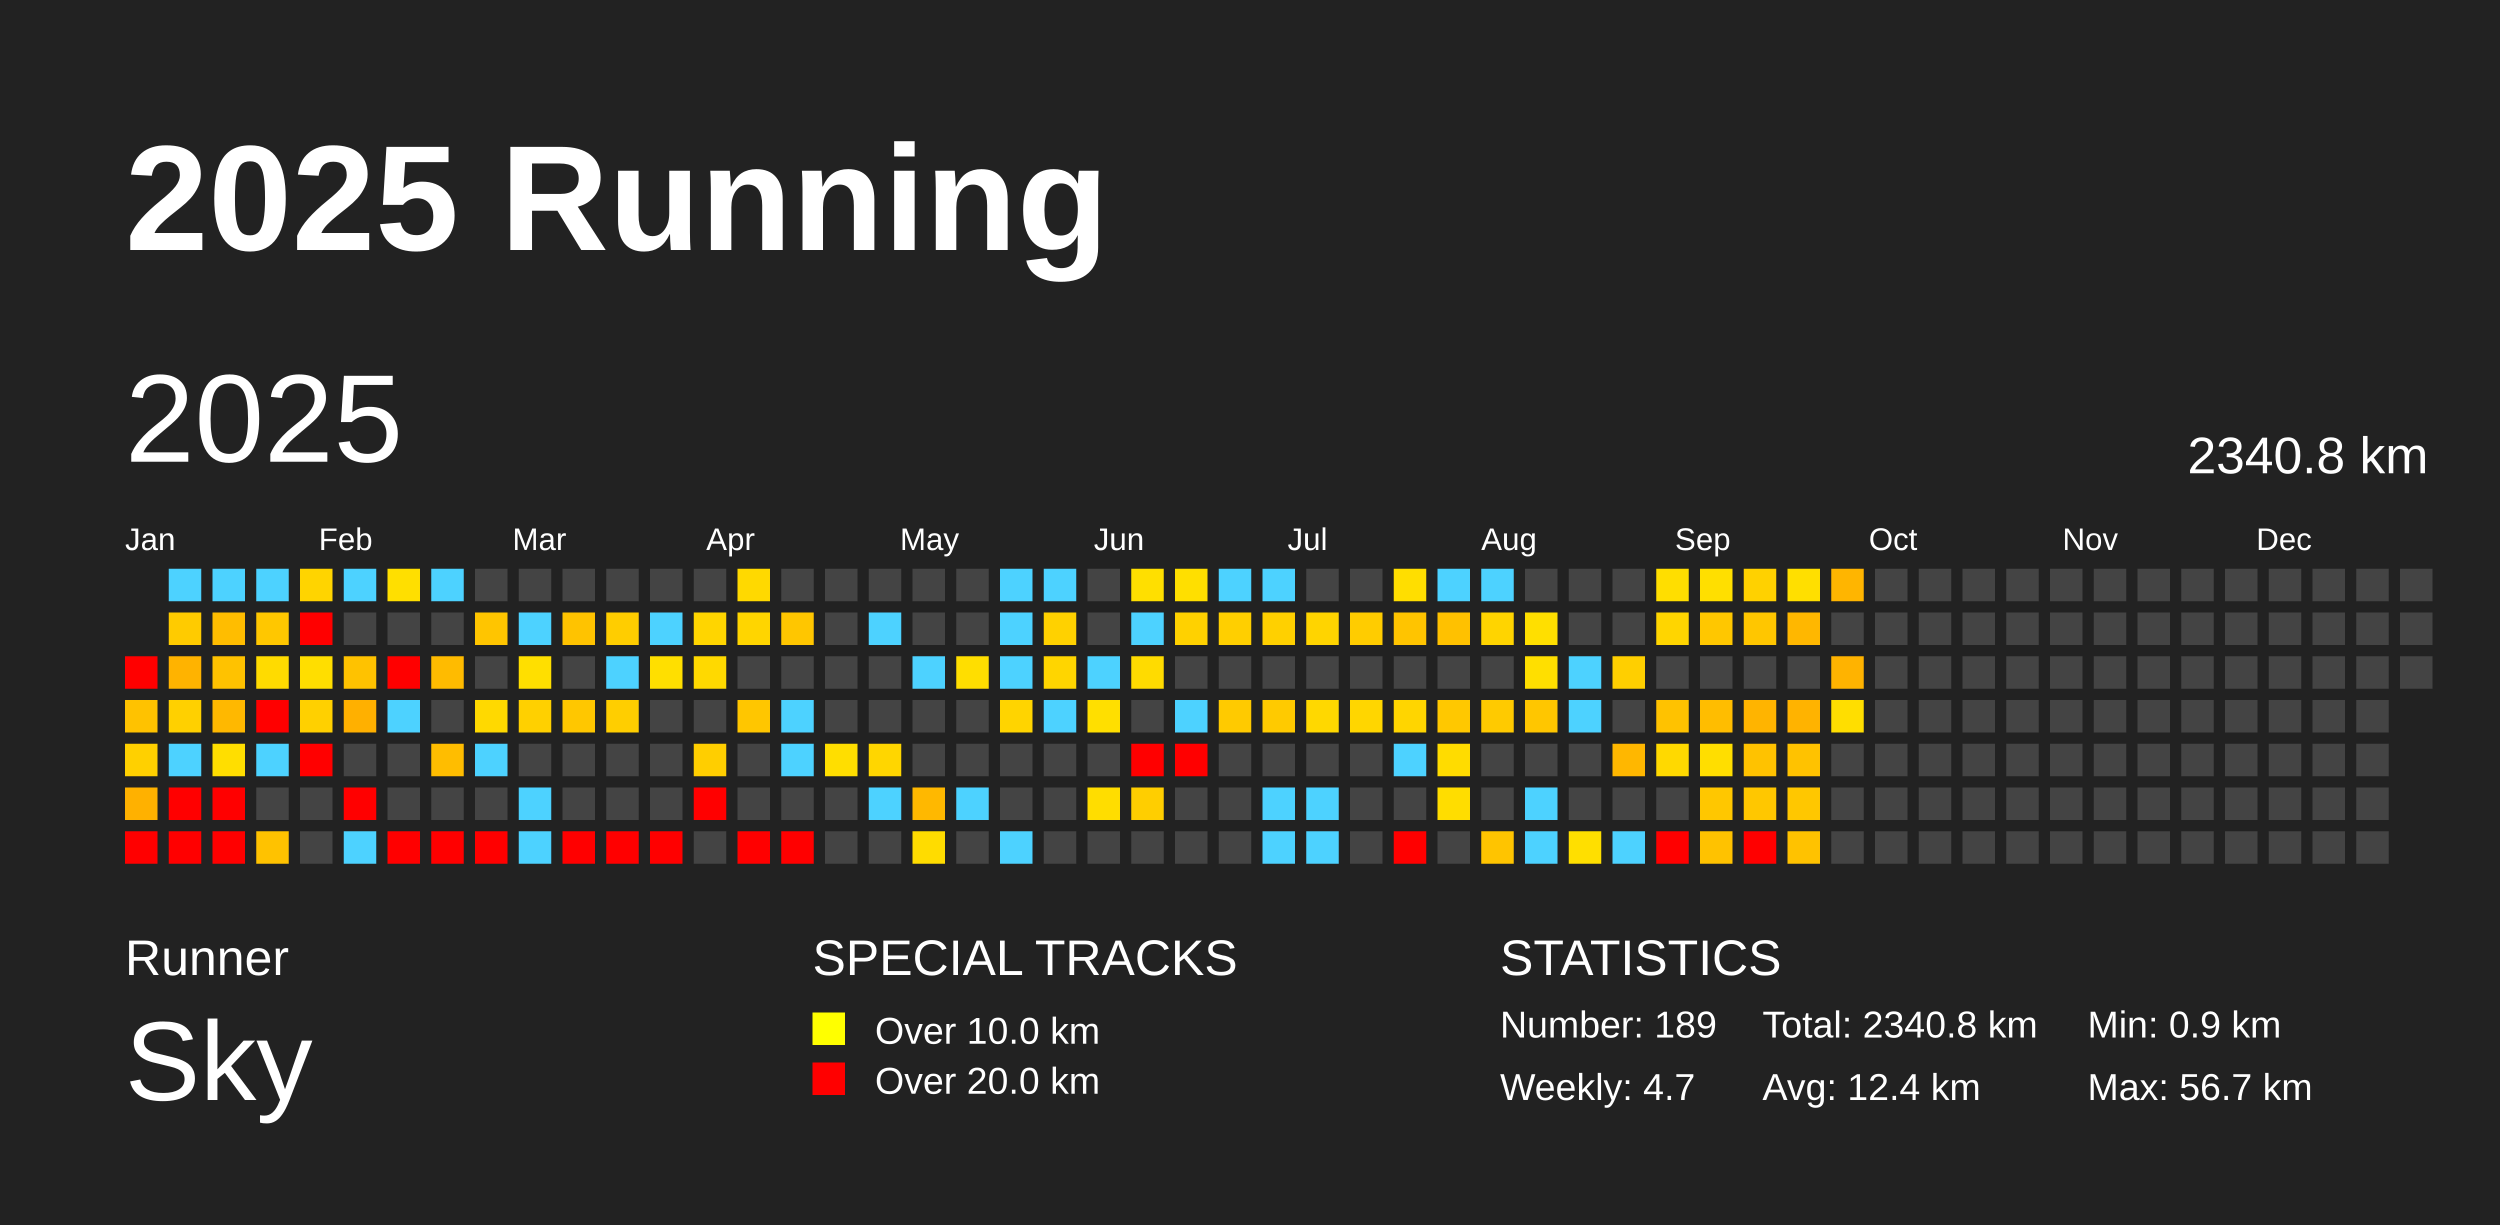
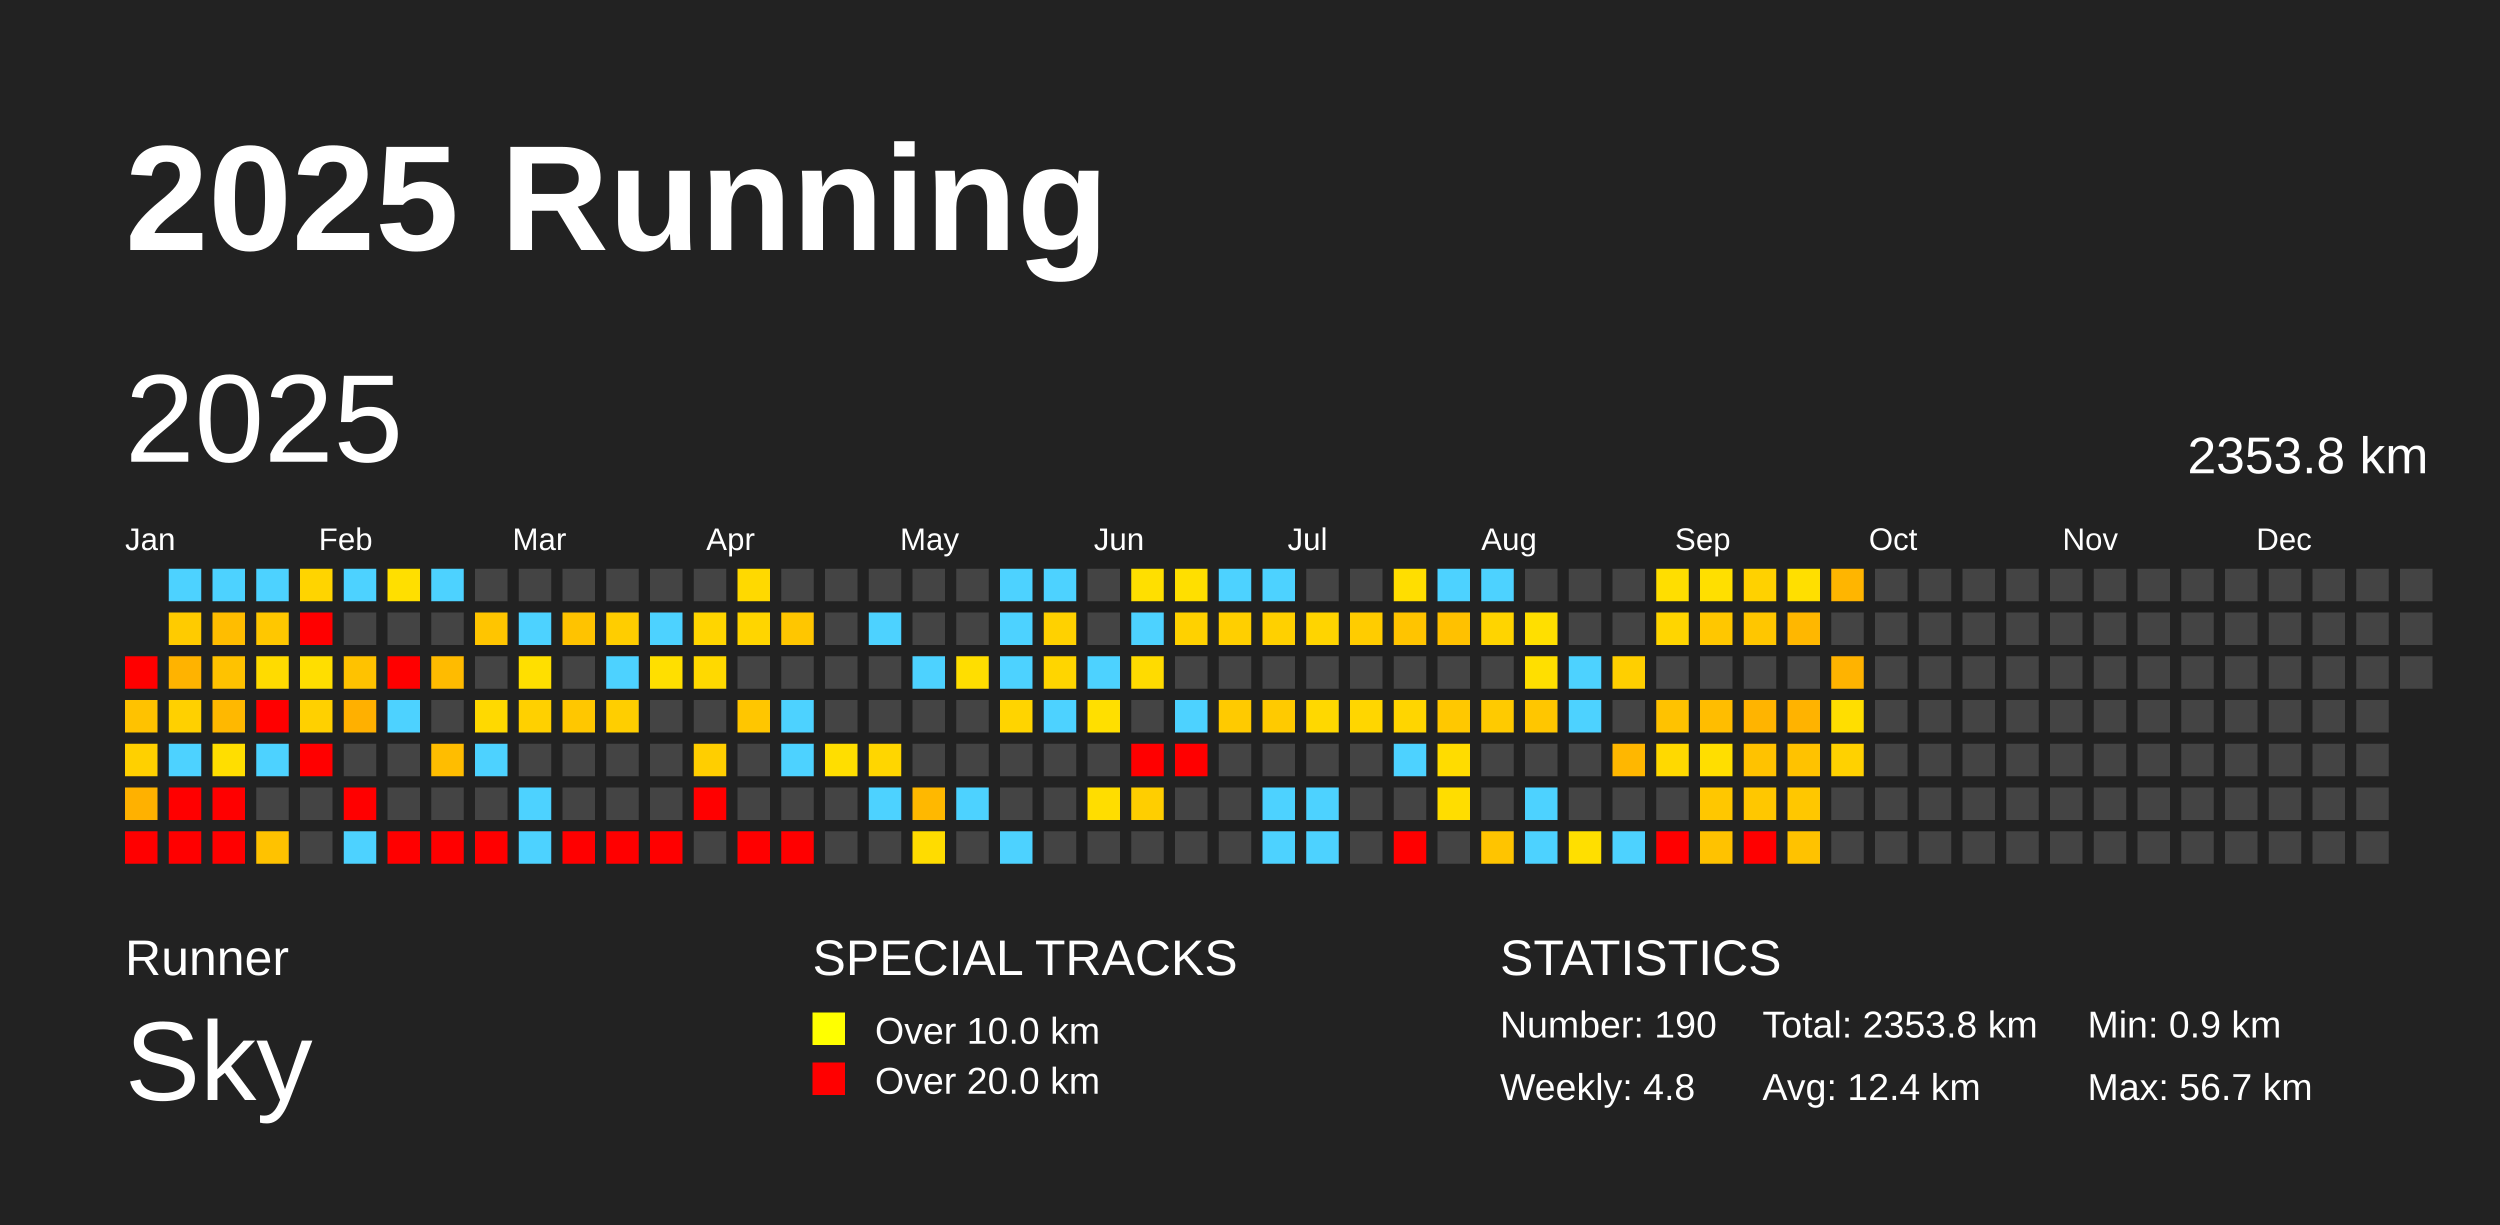
<svg xmlns="http://www.w3.org/2000/svg" baseProfile="full" height="98mm" version="1.1" viewBox="0,0,200,98" width="200mm">
  <defs />
  <rect fill="#222222" height="98" width="200" x="0" y="0" />
  <text fill="#FFFFFF" style="font-size:12px; font-family:Arial; font-weight:bold;" x="10" y="20">2025 Running</text>
  <text fill="#FFFFFF" style="font-size:4px; font-family:Arial" x="10" y="78">Runner</text>
  <text fill="#FFFFFF" style="font-size:9px; font-family:Arial" x="10" y="88">Sky</text>
  <text fill="#FFFFFF" style="font-size:4px; font-family:Arial" x="65" y="78">SPECIAL TRACKS</text>
  <rect fill="yellow" height="2.6" width="2.6" x="65" y="81" />
  <text fill="#FFFFFF" style="font-size:3px; font-family:Arial" x="70" y="83.5">Over 10.0 km</text>
  <rect fill="red" height="2.6" width="2.6" x="65" y="85" />
  <text fill="#FFFFFF" style="font-size:3px; font-family:Arial" x="70" y="87.5">Over 20.0 km</text>
  <text fill="#FFFFFF" style="font-size:4px; font-family:Arial" x="120" y="78">STATISTICS</text>
-   <text fill="#FFFFFF" style="font-size:3px; font-family:Arial" x="120" y="83">Number: 189</text>
-   <text fill="#FFFFFF" style="font-size:3px; font-family:Arial" x="120" y="88">Weekly: 4.7</text>
-   <text fill="#FFFFFF" style="font-size:3px; font-family:Arial" x="141" y="83">Total: 2340.8 km</text>
+   <text fill="#FFFFFF" style="font-size:3px; font-family:Arial" x="120" y="83">Number: 190</text>
+   <text fill="#FFFFFF" style="font-size:3px; font-family:Arial" x="120" y="88">Weekly: 4.8</text>
+   <text fill="#FFFFFF" style="font-size:3px; font-family:Arial" x="141" y="83">Total: 2353.8 km</text>
  <text fill="#FFFFFF" style="font-size:3px; font-family:Arial" x="141" y="88">Avg: 12.4 km</text>
  <text fill="#FFFFFF" style="font-size:3px; font-family:Arial" x="167" y="83">Min: 0.9 km</text>
  <text fill="#FFFFFF" style="font-size:3px; font-family:Arial" x="167" y="88">Max: 56.7 km</text>
  <text dominant-baseline="hanging" fill="#FFFFFF" style="font-size:10.0px; font-family:Arial;" x="10" y="30">2025</text>
-   <text dominant-baseline="hanging" fill="#FFFFFF" style="font-size:4.125px; font-family:Arial;" x="175" y="35">2340.8 km</text>
+   <text dominant-baseline="hanging" fill="#FFFFFF" style="font-size:4.125px; font-family:Arial;" x="175" y="35">2353.8 km</text>
  <text fill="#FFFFFF" style="font-size:2.5px; font-family:Arial" x="10.0" y="44">Jan</text>
  <text fill="#FFFFFF" style="font-size:2.5px; font-family:Arial" x="25.5" y="44">Feb</text>
  <text fill="#FFFFFF" style="font-size:2.5px; font-family:Arial" x="41.0" y="44">Mar</text>
  <text fill="#FFFFFF" style="font-size:2.5px; font-family:Arial" x="56.5" y="44">Apr</text>
  <text fill="#FFFFFF" style="font-size:2.5px; font-family:Arial" x="72.0" y="44">May</text>
  <text fill="#FFFFFF" style="font-size:2.5px; font-family:Arial" x="87.5" y="44">Jun</text>
  <text fill="#FFFFFF" style="font-size:2.5px; font-family:Arial" x="103.0" y="44">Jul</text>
  <text fill="#FFFFFF" style="font-size:2.5px; font-family:Arial" x="118.5" y="44">Aug</text>
  <text fill="#FFFFFF" style="font-size:2.5px; font-family:Arial" x="134.0" y="44">Sep</text>
  <text fill="#FFFFFF" style="font-size:2.5px; font-family:Arial" x="149.5" y="44">Oct</text>
  <text fill="#FFFFFF" style="font-size:2.5px; font-family:Arial" x="165.0" y="44">Nov</text>
  <text fill="#FFFFFF" style="font-size:2.5px; font-family:Arial" x="180.5" y="44">Dec</text>
  <rect fill="red" height="2.6" width="2.6" x="10.0" y="52.5" />
  <rect fill="#ffc200" height="2.6" width="2.6" x="10.0" y="56.0" />
  <rect fill="#ffd000" height="2.6" width="2.6" x="10.0" y="59.5" />
  <rect fill="#ffb100" height="2.6" width="2.6" x="10.0" y="63.0" />
  <rect fill="red" height="2.6" width="2.6" x="10.0" y="66.5" />
  <rect fill="#4dd2ff" height="2.6" width="2.6" x="13.5" y="45.5" />
  <rect fill="#ffcb00" height="2.6" width="2.6" x="13.5" y="49.0" />
  <rect fill="#ffb300" height="2.6" width="2.6" x="13.5" y="52.5" />
  <rect fill="#ffd000" height="2.6" width="2.6" x="13.5" y="56.0" />
  <rect fill="#4dd2ff" height="2.6" width="2.6" x="13.5" y="59.5" />
  <rect fill="red" height="2.6" width="2.6" x="13.5" y="63.0" />
  <rect fill="red" height="2.6" width="2.6" x="13.5" y="66.5" />
  <rect fill="#4dd2ff" height="2.6" width="2.6" x="17.0" y="45.5" />
  <rect fill="#ffbd00" height="2.6" width="2.6" x="17.0" y="49.0" />
  <rect fill="#ffc200" height="2.6" width="2.6" x="17.0" y="52.5" />
  <rect fill="#ffb800" height="2.6" width="2.6" x="17.0" y="56.0" />
  <rect fill="#ffde00" height="2.6" width="2.6" x="17.0" y="59.5" />
  <rect fill="red" height="2.6" width="2.6" x="17.0" y="63.0" />
  <rect fill="red" height="2.6" width="2.6" x="17.0" y="66.5" />
  <rect fill="#4dd2ff" height="2.6" width="2.6" x="20.5" y="45.5" />
  <rect fill="#ffc700" height="2.6" width="2.6" x="20.5" y="49.0" />
  <rect fill="#ffdb00" height="2.6" width="2.6" x="20.5" y="52.5" />
  <rect fill="red" height="2.6" width="2.6" x="20.5" y="56.0" />
  <rect fill="#4dd2ff" height="2.6" width="2.6" x="20.5" y="59.5" />
  <rect fill="#444444" height="2.6" width="2.6" x="20.5" y="63.0" />
  <rect fill="#ffc200" height="2.6" width="2.6" x="20.5" y="66.5" />
  <rect fill="#ffd400" height="2.6" width="2.6" x="24.0" y="45.5" />
  <rect fill="red" height="2.6" width="2.6" x="24.0" y="49.0" />
  <rect fill="#ffde00" height="2.6" width="2.6" x="24.0" y="52.5" />
  <rect fill="#ffd000" height="2.6" width="2.6" x="24.0" y="56.0" />
  <rect fill="red" height="2.6" width="2.6" x="24.0" y="59.5" />
  <rect fill="#444444" height="2.6" width="2.6" x="24.0" y="63.0" />
  <rect fill="#444444" height="2.6" width="2.6" x="24.0" y="66.5" />
  <rect fill="#4dd2ff" height="2.6" width="2.6" x="27.5" y="45.5" />
  <rect fill="#444444" height="2.6" width="2.6" x="27.5" y="49.0" />
  <rect fill="#ffc200" height="2.6" width="2.6" x="27.5" y="52.5" />
  <rect fill="#ffb000" height="2.6" width="2.6" x="27.5" y="56.0" />
  <rect fill="#444444" height="2.6" width="2.6" x="27.5" y="59.5" />
  <rect fill="red" height="2.6" width="2.6" x="27.5" y="63.0" />
  <rect fill="#4dd2ff" height="2.6" width="2.6" x="27.5" y="66.5" />
  <rect fill="#ffdf00" height="2.6" width="2.6" x="31.0" y="45.5" />
  <rect fill="#444444" height="2.6" width="2.6" x="31.0" y="49.0" />
  <rect fill="red" height="2.6" width="2.6" x="31.0" y="52.5" />
  <rect fill="#4dd2ff" height="2.6" width="2.6" x="31.0" y="56.0" />
  <rect fill="#444444" height="2.6" width="2.6" x="31.0" y="59.5" />
  <rect fill="#444444" height="2.6" width="2.6" x="31.0" y="63.0" />
  <rect fill="red" height="2.6" width="2.6" x="31.0" y="66.5" />
  <rect fill="#4dd2ff" height="2.6" width="2.6" x="34.5" y="45.5" />
  <rect fill="#444444" height="2.6" width="2.6" x="34.5" y="49.0" />
  <rect fill="#ffbb00" height="2.6" width="2.6" x="34.5" y="52.5" />
  <rect fill="#444444" height="2.6" width="2.6" x="34.5" y="56.0" />
  <rect fill="#ffbd00" height="2.6" width="2.6" x="34.5" y="59.5" />
  <rect fill="#444444" height="2.6" width="2.6" x="34.5" y="63.0" />
  <rect fill="red" height="2.6" width="2.6" x="34.5" y="66.5" />
  <rect fill="#444444" height="2.6" width="2.6" x="38.0" y="45.5" />
  <rect fill="#ffc500" height="2.6" width="2.6" x="38.0" y="49.0" />
  <rect fill="#444444" height="2.6" width="2.6" x="38.0" y="52.5" />
  <rect fill="#ffd900" height="2.6" width="2.6" x="38.0" y="56.0" />
  <rect fill="#4dd2ff" height="2.6" width="2.6" x="38.0" y="59.5" />
  <rect fill="#444444" height="2.6" width="2.6" x="38.0" y="63.0" />
  <rect fill="red" height="2.6" width="2.6" x="38.0" y="66.5" />
  <rect fill="#444444" height="2.6" width="2.6" x="41.5" y="45.5" />
  <rect fill="#4dd2ff" height="2.6" width="2.6" x="41.5" y="49.0" />
  <rect fill="#ffdf00" height="2.6" width="2.6" x="41.5" y="52.5" />
  <rect fill="#ffd000" height="2.6" width="2.6" x="41.5" y="56.0" />
  <rect fill="#444444" height="2.6" width="2.6" x="41.5" y="59.5" />
  <rect fill="#4dd2ff" height="2.6" width="2.6" x="41.5" y="63.0" />
  <rect fill="#4dd2ff" height="2.6" width="2.6" x="41.5" y="66.5" />
  <rect fill="#444444" height="2.6" width="2.6" x="45.0" y="45.5" />
  <rect fill="#ffc300" height="2.6" width="2.6" x="45.0" y="49.0" />
  <rect fill="#444444" height="2.6" width="2.6" x="45.0" y="52.5" />
  <rect fill="#ffc700" height="2.6" width="2.6" x="45.0" y="56.0" />
  <rect fill="#444444" height="2.6" width="2.6" x="45.0" y="59.5" />
  <rect fill="#444444" height="2.6" width="2.6" x="45.0" y="63.0" />
  <rect fill="red" height="2.6" width="2.6" x="45.0" y="66.5" />
  <rect fill="#444444" height="2.6" width="2.6" x="48.5" y="45.5" />
  <rect fill="#ffcd00" height="2.6" width="2.6" x="48.5" y="49.0" />
  <rect fill="#4dd2ff" height="2.6" width="2.6" x="48.5" y="52.5" />
  <rect fill="#ffce00" height="2.6" width="2.6" x="48.5" y="56.0" />
  <rect fill="#444444" height="2.6" width="2.6" x="48.5" y="59.5" />
  <rect fill="#444444" height="2.6" width="2.6" x="48.5" y="63.0" />
  <rect fill="red" height="2.6" width="2.6" x="48.5" y="66.5" />
  <rect fill="#444444" height="2.6" width="2.6" x="52.0" y="45.5" />
  <rect fill="#4dd2ff" height="2.6" width="2.6" x="52.0" y="49.0" />
  <rect fill="#ffdf00" height="2.6" width="2.6" x="52.0" y="52.5" />
  <rect fill="#444444" height="2.6" width="2.6" x="52.0" y="56.0" />
  <rect fill="#444444" height="2.6" width="2.6" x="52.0" y="59.5" />
  <rect fill="#444444" height="2.6" width="2.6" x="52.0" y="63.0" />
  <rect fill="red" height="2.6" width="2.6" x="52.0" y="66.5" />
  <rect fill="#444444" height="2.6" width="2.6" x="55.5" y="45.5" />
  <rect fill="#ffd500" height="2.6" width="2.6" x="55.5" y="49.0" />
  <rect fill="#ffd900" height="2.6" width="2.6" x="55.5" y="52.5" />
  <rect fill="#444444" height="2.6" width="2.6" x="55.5" y="56.0" />
  <rect fill="#ffce00" height="2.6" width="2.6" x="55.5" y="59.5" />
  <rect fill="red" height="2.6" width="2.6" x="55.5" y="63.0" />
  <rect fill="#444444" height="2.6" width="2.6" x="55.5" y="66.5" />
  <rect fill="#ffd900" height="2.6" width="2.6" x="59.0" y="45.5" />
  <rect fill="#ffd500" height="2.6" width="2.6" x="59.0" y="49.0" />
  <rect fill="#444444" height="2.6" width="2.6" x="59.0" y="52.5" />
  <rect fill="#ffc600" height="2.6" width="2.6" x="59.0" y="56.0" />
  <rect fill="#444444" height="2.6" width="2.6" x="59.0" y="59.5" />
  <rect fill="#444444" height="2.6" width="2.6" x="59.0" y="63.0" />
  <rect fill="red" height="2.6" width="2.6" x="59.0" y="66.5" />
  <rect fill="#444444" height="2.6" width="2.6" x="62.5" y="45.5" />
  <rect fill="#ffc600" height="2.6" width="2.6" x="62.5" y="49.0" />
  <rect fill="#444444" height="2.6" width="2.6" x="62.5" y="52.5" />
  <rect fill="#4dd2ff" height="2.6" width="2.6" x="62.5" y="56.0" />
  <rect fill="#4dd2ff" height="2.6" width="2.6" x="62.5" y="59.5" />
  <rect fill="#444444" height="2.6" width="2.6" x="62.5" y="63.0" />
  <rect fill="red" height="2.6" width="2.6" x="62.5" y="66.5" />
  <rect fill="#444444" height="2.6" width="2.6" x="66.0" y="45.5" />
  <rect fill="#444444" height="2.6" width="2.6" x="66.0" y="49.0" />
  <rect fill="#444444" height="2.6" width="2.6" x="66.0" y="52.5" />
  <rect fill="#444444" height="2.6" width="2.6" x="66.0" y="56.0" />
  <rect fill="#ffde00" height="2.6" width="2.6" x="66.0" y="59.5" />
  <rect fill="#444444" height="2.6" width="2.6" x="66.0" y="63.0" />
  <rect fill="#444444" height="2.6" width="2.6" x="66.0" y="66.5" />
  <rect fill="#444444" height="2.6" width="2.6" x="69.5" y="45.5" />
  <rect fill="#4dd2ff" height="2.6" width="2.6" x="69.5" y="49.0" />
  <rect fill="#444444" height="2.6" width="2.6" x="69.5" y="52.5" />
  <rect fill="#444444" height="2.6" width="2.6" x="69.5" y="56.0" />
  <rect fill="#ffd600" height="2.6" width="2.6" x="69.5" y="59.5" />
  <rect fill="#4dd2ff" height="2.6" width="2.6" x="69.5" y="63.0" />
  <rect fill="#444444" height="2.6" width="2.6" x="69.5" y="66.5" />
  <rect fill="#444444" height="2.6" width="2.6" x="73.0" y="45.5" />
  <rect fill="#444444" height="2.6" width="2.6" x="73.0" y="49.0" />
  <rect fill="#4dd2ff" height="2.6" width="2.6" x="73.0" y="52.5" />
  <rect fill="#444444" height="2.6" width="2.6" x="73.0" y="56.0" />
  <rect fill="#444444" height="2.6" width="2.6" x="73.0" y="59.5" />
  <rect fill="#ffb800" height="2.6" width="2.6" x="73.0" y="63.0" />
  <rect fill="#ffdc00" height="2.6" width="2.6" x="73.0" y="66.5" />
  <rect fill="#444444" height="2.6" width="2.6" x="76.5" y="45.5" />
  <rect fill="#444444" height="2.6" width="2.6" x="76.5" y="49.0" />
  <rect fill="#ffde00" height="2.6" width="2.6" x="76.5" y="52.5" />
  <rect fill="#444444" height="2.6" width="2.6" x="76.5" y="56.0" />
  <rect fill="#444444" height="2.6" width="2.6" x="76.5" y="59.5" />
  <rect fill="#4dd2ff" height="2.6" width="2.6" x="76.5" y="63.0" />
  <rect fill="#444444" height="2.6" width="2.6" x="76.5" y="66.5" />
  <rect fill="#4dd2ff" height="2.6" width="2.6" x="80.0" y="45.5" />
  <rect fill="#4dd2ff" height="2.6" width="2.6" x="80.0" y="49.0" />
  <rect fill="#4dd2ff" height="2.6" width="2.6" x="80.0" y="52.5" />
  <rect fill="#ffd400" height="2.6" width="2.6" x="80.0" y="56.0" />
  <rect fill="#444444" height="2.6" width="2.6" x="80.0" y="59.5" />
  <rect fill="#444444" height="2.6" width="2.6" x="80.0" y="63.0" />
  <rect fill="#4dd2ff" height="2.6" width="2.6" x="80.0" y="66.5" />
  <rect fill="#4dd2ff" height="2.6" width="2.6" x="83.5" y="45.5" />
  <rect fill="#ffd100" height="2.6" width="2.6" x="83.5" y="49.0" />
  <rect fill="#ffd500" height="2.6" width="2.6" x="83.5" y="52.5" />
  <rect fill="#4dd2ff" height="2.6" width="2.6" x="83.5" y="56.0" />
  <rect fill="#444444" height="2.6" width="2.6" x="83.5" y="59.5" />
  <rect fill="#444444" height="2.6" width="2.6" x="83.5" y="63.0" />
  <rect fill="#444444" height="2.6" width="2.6" x="83.5" y="66.5" />
  <rect fill="#444444" height="2.6" width="2.6" x="87.0" y="45.5" />
  <rect fill="#444444" height="2.6" width="2.6" x="87.0" y="49.0" />
  <rect fill="#4dd2ff" height="2.6" width="2.6" x="87.0" y="52.5" />
  <rect fill="#ffdf00" height="2.6" width="2.6" x="87.0" y="56.0" />
  <rect fill="#444444" height="2.6" width="2.6" x="87.0" y="59.5" />
  <rect fill="#ffdd00" height="2.6" width="2.6" x="87.0" y="63.0" />
  <rect fill="#444444" height="2.6" width="2.6" x="87.0" y="66.5" />
  <rect fill="#ffdf00" height="2.6" width="2.6" x="90.5" y="45.5" />
  <rect fill="#4dd2ff" height="2.6" width="2.6" x="90.5" y="49.0" />
  <rect fill="#ffdb00" height="2.6" width="2.6" x="90.5" y="52.5" />
  <rect fill="#444444" height="2.6" width="2.6" x="90.5" y="56.0" />
  <rect fill="red" height="2.6" width="2.6" x="90.5" y="59.5" />
  <rect fill="#ffce00" height="2.6" width="2.6" x="90.5" y="63.0" />
  <rect fill="#444444" height="2.6" width="2.6" x="90.5" y="66.5" />
  <rect fill="#ffdf00" height="2.6" width="2.6" x="94.0" y="45.5" />
  <rect fill="#ffd100" height="2.6" width="2.6" x="94.0" y="49.0" />
  <rect fill="#444444" height="2.6" width="2.6" x="94.0" y="52.5" />
  <rect fill="#4dd2ff" height="2.6" width="2.6" x="94.0" y="56.0" />
  <rect fill="red" height="2.6" width="2.6" x="94.0" y="59.5" />
  <rect fill="#444444" height="2.6" width="2.6" x="94.0" y="63.0" />
  <rect fill="#444444" height="2.6" width="2.6" x="94.0" y="66.5" />
  <rect fill="#4dd2ff" height="2.6" width="2.6" x="97.5" y="45.5" />
  <rect fill="#ffcf00" height="2.6" width="2.6" x="97.5" y="49.0" />
  <rect fill="#444444" height="2.6" width="2.6" x="97.5" y="52.5" />
  <rect fill="#ffca00" height="2.6" width="2.6" x="97.5" y="56.0" />
  <rect fill="#444444" height="2.6" width="2.6" x="97.5" y="59.5" />
  <rect fill="#444444" height="2.6" width="2.6" x="97.5" y="63.0" />
  <rect fill="#444444" height="2.6" width="2.6" x="97.5" y="66.5" />
  <rect fill="#4dd2ff" height="2.6" width="2.6" x="101.0" y="45.5" />
  <rect fill="#ffd000" height="2.6" width="2.6" x="101.0" y="49.0" />
  <rect fill="#444444" height="2.6" width="2.6" x="101.0" y="52.5" />
  <rect fill="#ffca00" height="2.6" width="2.6" x="101.0" y="56.0" />
  <rect fill="#444444" height="2.6" width="2.6" x="101.0" y="59.5" />
  <rect fill="#4dd2ff" height="2.6" width="2.6" x="101.0" y="63.0" />
  <rect fill="#4dd2ff" height="2.6" width="2.6" x="101.0" y="66.5" />
  <rect fill="#444444" height="2.6" width="2.6" x="104.5" y="45.5" />
  <rect fill="#ffd400" height="2.6" width="2.6" x="104.5" y="49.0" />
  <rect fill="#444444" height="2.6" width="2.6" x="104.5" y="52.5" />
  <rect fill="#ffd800" height="2.6" width="2.6" x="104.5" y="56.0" />
  <rect fill="#444444" height="2.6" width="2.6" x="104.5" y="59.5" />
  <rect fill="#4dd2ff" height="2.6" width="2.6" x="104.5" y="63.0" />
  <rect fill="#4dd2ff" height="2.6" width="2.6" x="104.5" y="66.5" />
  <rect fill="#444444" height="2.6" width="2.6" x="108.0" y="45.5" />
  <rect fill="#ffcc00" height="2.6" width="2.6" x="108.0" y="49.0" />
  <rect fill="#444444" height="2.6" width="2.6" x="108.0" y="52.5" />
  <rect fill="#ffd600" height="2.6" width="2.6" x="108.0" y="56.0" />
  <rect fill="#444444" height="2.6" width="2.6" x="108.0" y="59.5" />
  <rect fill="#444444" height="2.6" width="2.6" x="108.0" y="63.0" />
  <rect fill="#444444" height="2.6" width="2.6" x="108.0" y="66.5" />
  <rect fill="#ffde00" height="2.6" width="2.6" x="111.5" y="45.5" />
  <rect fill="#ffc400" height="2.6" width="2.6" x="111.5" y="49.0" />
  <rect fill="#444444" height="2.6" width="2.6" x="111.5" y="52.5" />
  <rect fill="#ffd500" height="2.6" width="2.6" x="111.5" y="56.0" />
  <rect fill="#4dd2ff" height="2.6" width="2.6" x="111.5" y="59.5" />
  <rect fill="#444444" height="2.6" width="2.6" x="111.5" y="63.0" />
  <rect fill="red" height="2.6" width="2.6" x="111.5" y="66.5" />
  <rect fill="#4dd2ff" height="2.6" width="2.6" x="115.0" y="45.5" />
  <rect fill="#ffc100" height="2.6" width="2.6" x="115.0" y="49.0" />
  <rect fill="#444444" height="2.6" width="2.6" x="115.0" y="52.5" />
  <rect fill="#ffc800" height="2.6" width="2.6" x="115.0" y="56.0" />
  <rect fill="#ffdc00" height="2.6" width="2.6" x="115.0" y="59.5" />
  <rect fill="#ffdd00" height="2.6" width="2.6" x="115.0" y="63.0" />
  <rect fill="#444444" height="2.6" width="2.6" x="115.0" y="66.5" />
  <rect fill="#4dd2ff" height="2.6" width="2.6" x="118.5" y="45.5" />
  <rect fill="#ffd400" height="2.6" width="2.6" x="118.5" y="49.0" />
  <rect fill="#444444" height="2.6" width="2.6" x="118.5" y="52.5" />
  <rect fill="#ffca00" height="2.6" width="2.6" x="118.5" y="56.0" />
  <rect fill="#444444" height="2.6" width="2.6" x="118.5" y="59.5" />
  <rect fill="#444444" height="2.6" width="2.6" x="118.5" y="63.0" />
  <rect fill="#ffc400" height="2.6" width="2.6" x="118.5" y="66.5" />
  <rect fill="#444444" height="2.6" width="2.6" x="122.0" y="45.5" />
  <rect fill="#ffdf00" height="2.6" width="2.6" x="122.0" y="49.0" />
  <rect fill="#ffdf00" height="2.6" width="2.6" x="122.0" y="52.5" />
  <rect fill="#ffc600" height="2.6" width="2.6" x="122.0" y="56.0" />
  <rect fill="#444444" height="2.6" width="2.6" x="122.0" y="59.5" />
  <rect fill="#4dd2ff" height="2.6" width="2.6" x="122.0" y="63.0" />
  <rect fill="#4dd2ff" height="2.6" width="2.6" x="122.0" y="66.5" />
  <rect fill="#444444" height="2.6" width="2.6" x="125.5" y="45.5" />
  <rect fill="#444444" height="2.6" width="2.6" x="125.5" y="49.0" />
  <rect fill="#4dd2ff" height="2.6" width="2.6" x="125.5" y="52.5" />
  <rect fill="#4dd2ff" height="2.6" width="2.6" x="125.5" y="56.0" />
  <rect fill="#444444" height="2.6" width="2.6" x="125.5" y="59.5" />
  <rect fill="#444444" height="2.6" width="2.6" x="125.5" y="63.0" />
  <rect fill="#ffdf00" height="2.6" width="2.6" x="125.5" y="66.5" />
  <rect fill="#444444" height="2.6" width="2.6" x="129.0" y="45.5" />
  <rect fill="#444444" height="2.6" width="2.6" x="129.0" y="49.0" />
  <rect fill="#ffcf00" height="2.6" width="2.6" x="129.0" y="52.5" />
  <rect fill="#444444" height="2.6" width="2.6" x="129.0" y="56.0" />
  <rect fill="#ffb700" height="2.6" width="2.6" x="129.0" y="59.5" />
  <rect fill="#444444" height="2.6" width="2.6" x="129.0" y="63.0" />
  <rect fill="#4dd2ff" height="2.6" width="2.6" x="129.0" y="66.5" />
  <rect fill="#ffde00" height="2.6" width="2.6" x="132.5" y="45.5" />
  <rect fill="#ffd500" height="2.6" width="2.6" x="132.5" y="49.0" />
  <rect fill="#444444" height="2.6" width="2.6" x="132.5" y="52.5" />
  <rect fill="#ffc200" height="2.6" width="2.6" x="132.5" y="56.0" />
  <rect fill="#ffd900" height="2.6" width="2.6" x="132.5" y="59.5" />
  <rect fill="#444444" height="2.6" width="2.6" x="132.5" y="63.0" />
  <rect fill="red" height="2.6" width="2.6" x="132.5" y="66.5" />
  <rect fill="#ffdf00" height="2.6" width="2.6" x="136.0" y="45.5" />
  <rect fill="#ffc700" height="2.6" width="2.6" x="136.0" y="49.0" />
  <rect fill="#444444" height="2.6" width="2.6" x="136.0" y="52.5" />
  <rect fill="#ffbd00" height="2.6" width="2.6" x="136.0" y="56.0" />
  <rect fill="#ffde00" height="2.6" width="2.6" x="136.0" y="59.5" />
  <rect fill="#ffc700" height="2.6" width="2.6" x="136.0" y="63.0" />
  <rect fill="#ffc200" height="2.6" width="2.6" x="136.0" y="66.5" />
  <rect fill="#ffd100" height="2.6" width="2.6" x="139.5" y="45.5" />
  <rect fill="#ffc600" height="2.6" width="2.6" x="139.5" y="49.0" />
  <rect fill="#444444" height="2.6" width="2.6" x="139.5" y="52.5" />
  <rect fill="#ffb400" height="2.6" width="2.6" x="139.5" y="56.0" />
  <rect fill="#ffc200" height="2.6" width="2.6" x="139.5" y="59.5" />
  <rect fill="#ffc700" height="2.6" width="2.6" x="139.5" y="63.0" />
  <rect fill="red" height="2.6" width="2.6" x="139.5" y="66.5" />
  <rect fill="#ffdf00" height="2.6" width="2.6" x="143.0" y="45.5" />
  <rect fill="#ffb700" height="2.6" width="2.6" x="143.0" y="49.0" />
  <rect fill="#444444" height="2.6" width="2.6" x="143.0" y="52.5" />
  <rect fill="#ffb300" height="2.6" width="2.6" x="143.0" y="56.0" />
  <rect fill="#ffc200" height="2.6" width="2.6" x="143.0" y="59.5" />
  <rect fill="#ffc700" height="2.6" width="2.6" x="143.0" y="63.0" />
  <rect fill="#ffc200" height="2.6" width="2.6" x="143.0" y="66.5" />
  <rect fill="#ffb500" height="2.6" width="2.6" x="146.5" y="45.5" />
  <rect fill="#444444" height="2.6" width="2.6" x="146.5" y="49.0" />
  <rect fill="#ffb300" height="2.6" width="2.6" x="146.5" y="52.5" />
  <rect fill="#ffde00" height="2.6" width="2.6" x="146.5" y="56.0" />
-   <rect fill="#444444" height="2.6" width="2.6" x="146.5" y="59.5" />
+   <rect fill="#ffd100" height="2.6" width="2.6" x="146.5" y="59.5" />
  <rect fill="#444444" height="2.6" width="2.6" x="146.5" y="63.0" />
  <rect fill="#444444" height="2.6" width="2.6" x="146.5" y="66.5" />
  <rect fill="#444444" height="2.6" width="2.6" x="150.0" y="45.5" />
  <rect fill="#444444" height="2.6" width="2.6" x="150.0" y="49.0" />
  <rect fill="#444444" height="2.6" width="2.6" x="150.0" y="52.5" />
  <rect fill="#444444" height="2.6" width="2.6" x="150.0" y="56.0" />
  <rect fill="#444444" height="2.6" width="2.6" x="150.0" y="59.5" />
  <rect fill="#444444" height="2.6" width="2.6" x="150.0" y="63.0" />
  <rect fill="#444444" height="2.6" width="2.6" x="150.0" y="66.5" />
  <rect fill="#444444" height="2.6" width="2.6" x="153.5" y="45.5" />
  <rect fill="#444444" height="2.6" width="2.6" x="153.5" y="49.0" />
  <rect fill="#444444" height="2.6" width="2.6" x="153.5" y="52.5" />
  <rect fill="#444444" height="2.6" width="2.6" x="153.5" y="56.0" />
  <rect fill="#444444" height="2.6" width="2.6" x="153.5" y="59.5" />
  <rect fill="#444444" height="2.6" width="2.6" x="153.5" y="63.0" />
  <rect fill="#444444" height="2.6" width="2.6" x="153.5" y="66.5" />
  <rect fill="#444444" height="2.6" width="2.6" x="157.0" y="45.5" />
  <rect fill="#444444" height="2.6" width="2.6" x="157.0" y="49.0" />
  <rect fill="#444444" height="2.6" width="2.6" x="157.0" y="52.5" />
  <rect fill="#444444" height="2.6" width="2.6" x="157.0" y="56.0" />
  <rect fill="#444444" height="2.6" width="2.6" x="157.0" y="59.5" />
  <rect fill="#444444" height="2.6" width="2.6" x="157.0" y="63.0" />
  <rect fill="#444444" height="2.6" width="2.6" x="157.0" y="66.5" />
  <rect fill="#444444" height="2.6" width="2.6" x="160.5" y="45.5" />
  <rect fill="#444444" height="2.6" width="2.6" x="160.5" y="49.0" />
  <rect fill="#444444" height="2.6" width="2.6" x="160.5" y="52.5" />
  <rect fill="#444444" height="2.6" width="2.6" x="160.5" y="56.0" />
  <rect fill="#444444" height="2.6" width="2.6" x="160.5" y="59.5" />
  <rect fill="#444444" height="2.6" width="2.6" x="160.5" y="63.0" />
  <rect fill="#444444" height="2.6" width="2.6" x="160.5" y="66.5" />
  <rect fill="#444444" height="2.6" width="2.6" x="164.0" y="45.5" />
  <rect fill="#444444" height="2.6" width="2.6" x="164.0" y="49.0" />
  <rect fill="#444444" height="2.6" width="2.6" x="164.0" y="52.5" />
  <rect fill="#444444" height="2.6" width="2.6" x="164.0" y="56.0" />
  <rect fill="#444444" height="2.6" width="2.6" x="164.0" y="59.5" />
  <rect fill="#444444" height="2.6" width="2.6" x="164.0" y="63.0" />
  <rect fill="#444444" height="2.6" width="2.6" x="164.0" y="66.5" />
  <rect fill="#444444" height="2.6" width="2.6" x="167.5" y="45.5" />
  <rect fill="#444444" height="2.6" width="2.6" x="167.5" y="49.0" />
  <rect fill="#444444" height="2.6" width="2.6" x="167.5" y="52.5" />
  <rect fill="#444444" height="2.6" width="2.6" x="167.5" y="56.0" />
  <rect fill="#444444" height="2.6" width="2.6" x="167.5" y="59.5" />
  <rect fill="#444444" height="2.6" width="2.6" x="167.5" y="63.0" />
  <rect fill="#444444" height="2.6" width="2.6" x="167.5" y="66.5" />
  <rect fill="#444444" height="2.6" width="2.6" x="171.0" y="45.5" />
  <rect fill="#444444" height="2.6" width="2.6" x="171.0" y="49.0" />
  <rect fill="#444444" height="2.6" width="2.6" x="171.0" y="52.5" />
  <rect fill="#444444" height="2.6" width="2.6" x="171.0" y="56.0" />
  <rect fill="#444444" height="2.6" width="2.6" x="171.0" y="59.5" />
  <rect fill="#444444" height="2.6" width="2.6" x="171.0" y="63.0" />
  <rect fill="#444444" height="2.6" width="2.6" x="171.0" y="66.5" />
  <rect fill="#444444" height="2.6" width="2.6" x="174.5" y="45.5" />
  <rect fill="#444444" height="2.6" width="2.6" x="174.5" y="49.0" />
  <rect fill="#444444" height="2.6" width="2.6" x="174.5" y="52.5" />
  <rect fill="#444444" height="2.6" width="2.6" x="174.5" y="56.0" />
  <rect fill="#444444" height="2.6" width="2.6" x="174.5" y="59.5" />
  <rect fill="#444444" height="2.6" width="2.6" x="174.5" y="63.0" />
  <rect fill="#444444" height="2.6" width="2.6" x="174.5" y="66.5" />
  <rect fill="#444444" height="2.6" width="2.6" x="178.0" y="45.5" />
  <rect fill="#444444" height="2.6" width="2.6" x="178.0" y="49.0" />
  <rect fill="#444444" height="2.6" width="2.6" x="178.0" y="52.5" />
  <rect fill="#444444" height="2.6" width="2.6" x="178.0" y="56.0" />
  <rect fill="#444444" height="2.6" width="2.6" x="178.0" y="59.5" />
  <rect fill="#444444" height="2.6" width="2.6" x="178.0" y="63.0" />
  <rect fill="#444444" height="2.6" width="2.6" x="178.0" y="66.5" />
  <rect fill="#444444" height="2.6" width="2.6" x="181.5" y="45.5" />
  <rect fill="#444444" height="2.6" width="2.6" x="181.5" y="49.0" />
  <rect fill="#444444" height="2.6" width="2.6" x="181.5" y="52.5" />
  <rect fill="#444444" height="2.6" width="2.6" x="181.5" y="56.0" />
  <rect fill="#444444" height="2.6" width="2.6" x="181.5" y="59.5" />
  <rect fill="#444444" height="2.6" width="2.6" x="181.5" y="63.0" />
  <rect fill="#444444" height="2.6" width="2.6" x="181.5" y="66.5" />
  <rect fill="#444444" height="2.6" width="2.6" x="185.0" y="45.5" />
  <rect fill="#444444" height="2.6" width="2.6" x="185.0" y="49.0" />
  <rect fill="#444444" height="2.6" width="2.6" x="185.0" y="52.5" />
  <rect fill="#444444" height="2.6" width="2.6" x="185.0" y="56.0" />
  <rect fill="#444444" height="2.6" width="2.6" x="185.0" y="59.5" />
  <rect fill="#444444" height="2.6" width="2.6" x="185.0" y="63.0" />
  <rect fill="#444444" height="2.6" width="2.6" x="185.0" y="66.5" />
  <rect fill="#444444" height="2.6" width="2.6" x="188.5" y="45.5" />
  <rect fill="#444444" height="2.6" width="2.6" x="188.5" y="49.0" />
  <rect fill="#444444" height="2.6" width="2.6" x="188.5" y="52.5" />
  <rect fill="#444444" height="2.6" width="2.6" x="188.5" y="56.0" />
  <rect fill="#444444" height="2.6" width="2.6" x="188.5" y="59.5" />
  <rect fill="#444444" height="2.6" width="2.6" x="188.5" y="63.0" />
  <rect fill="#444444" height="2.6" width="2.6" x="188.5" y="66.5" />
  <rect fill="#444444" height="2.6" width="2.6" x="192.0" y="45.5" />
  <rect fill="#444444" height="2.6" width="2.6" x="192.0" y="49.0" />
  <rect fill="#444444" height="2.6" width="2.6" x="192.0" y="52.5" />
</svg>
